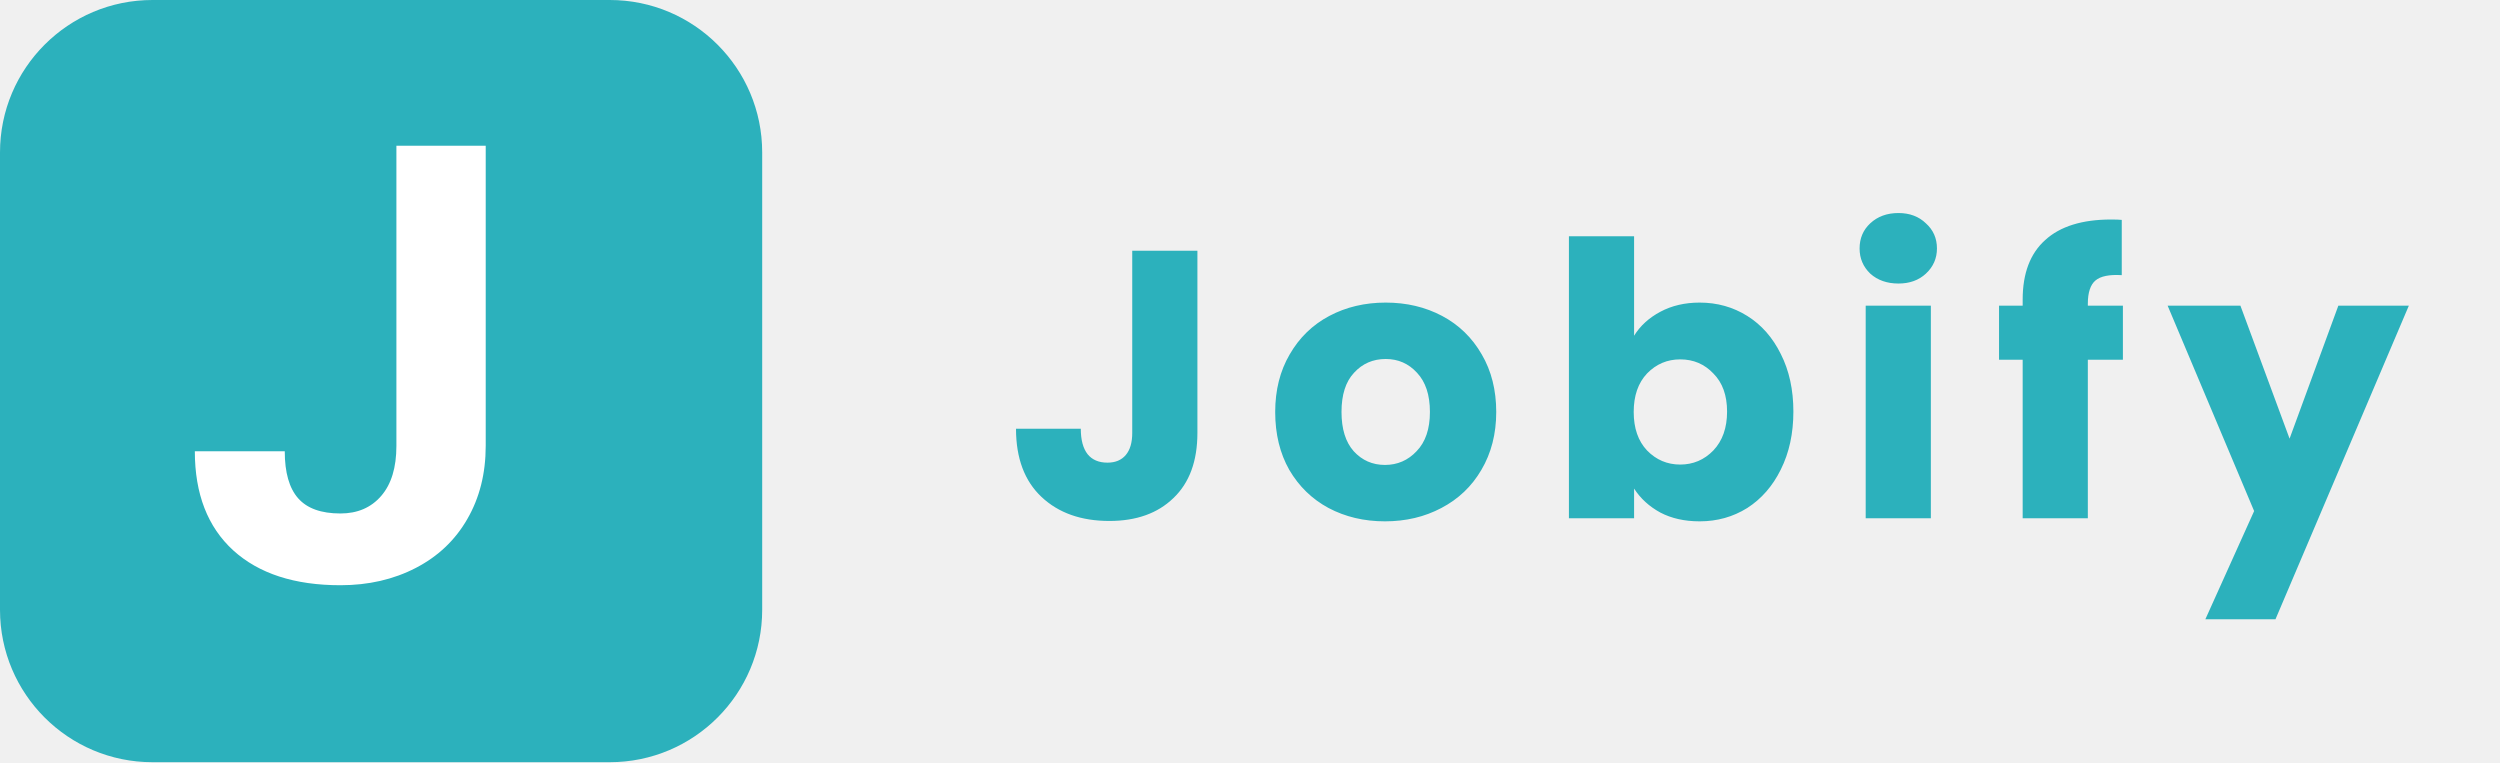
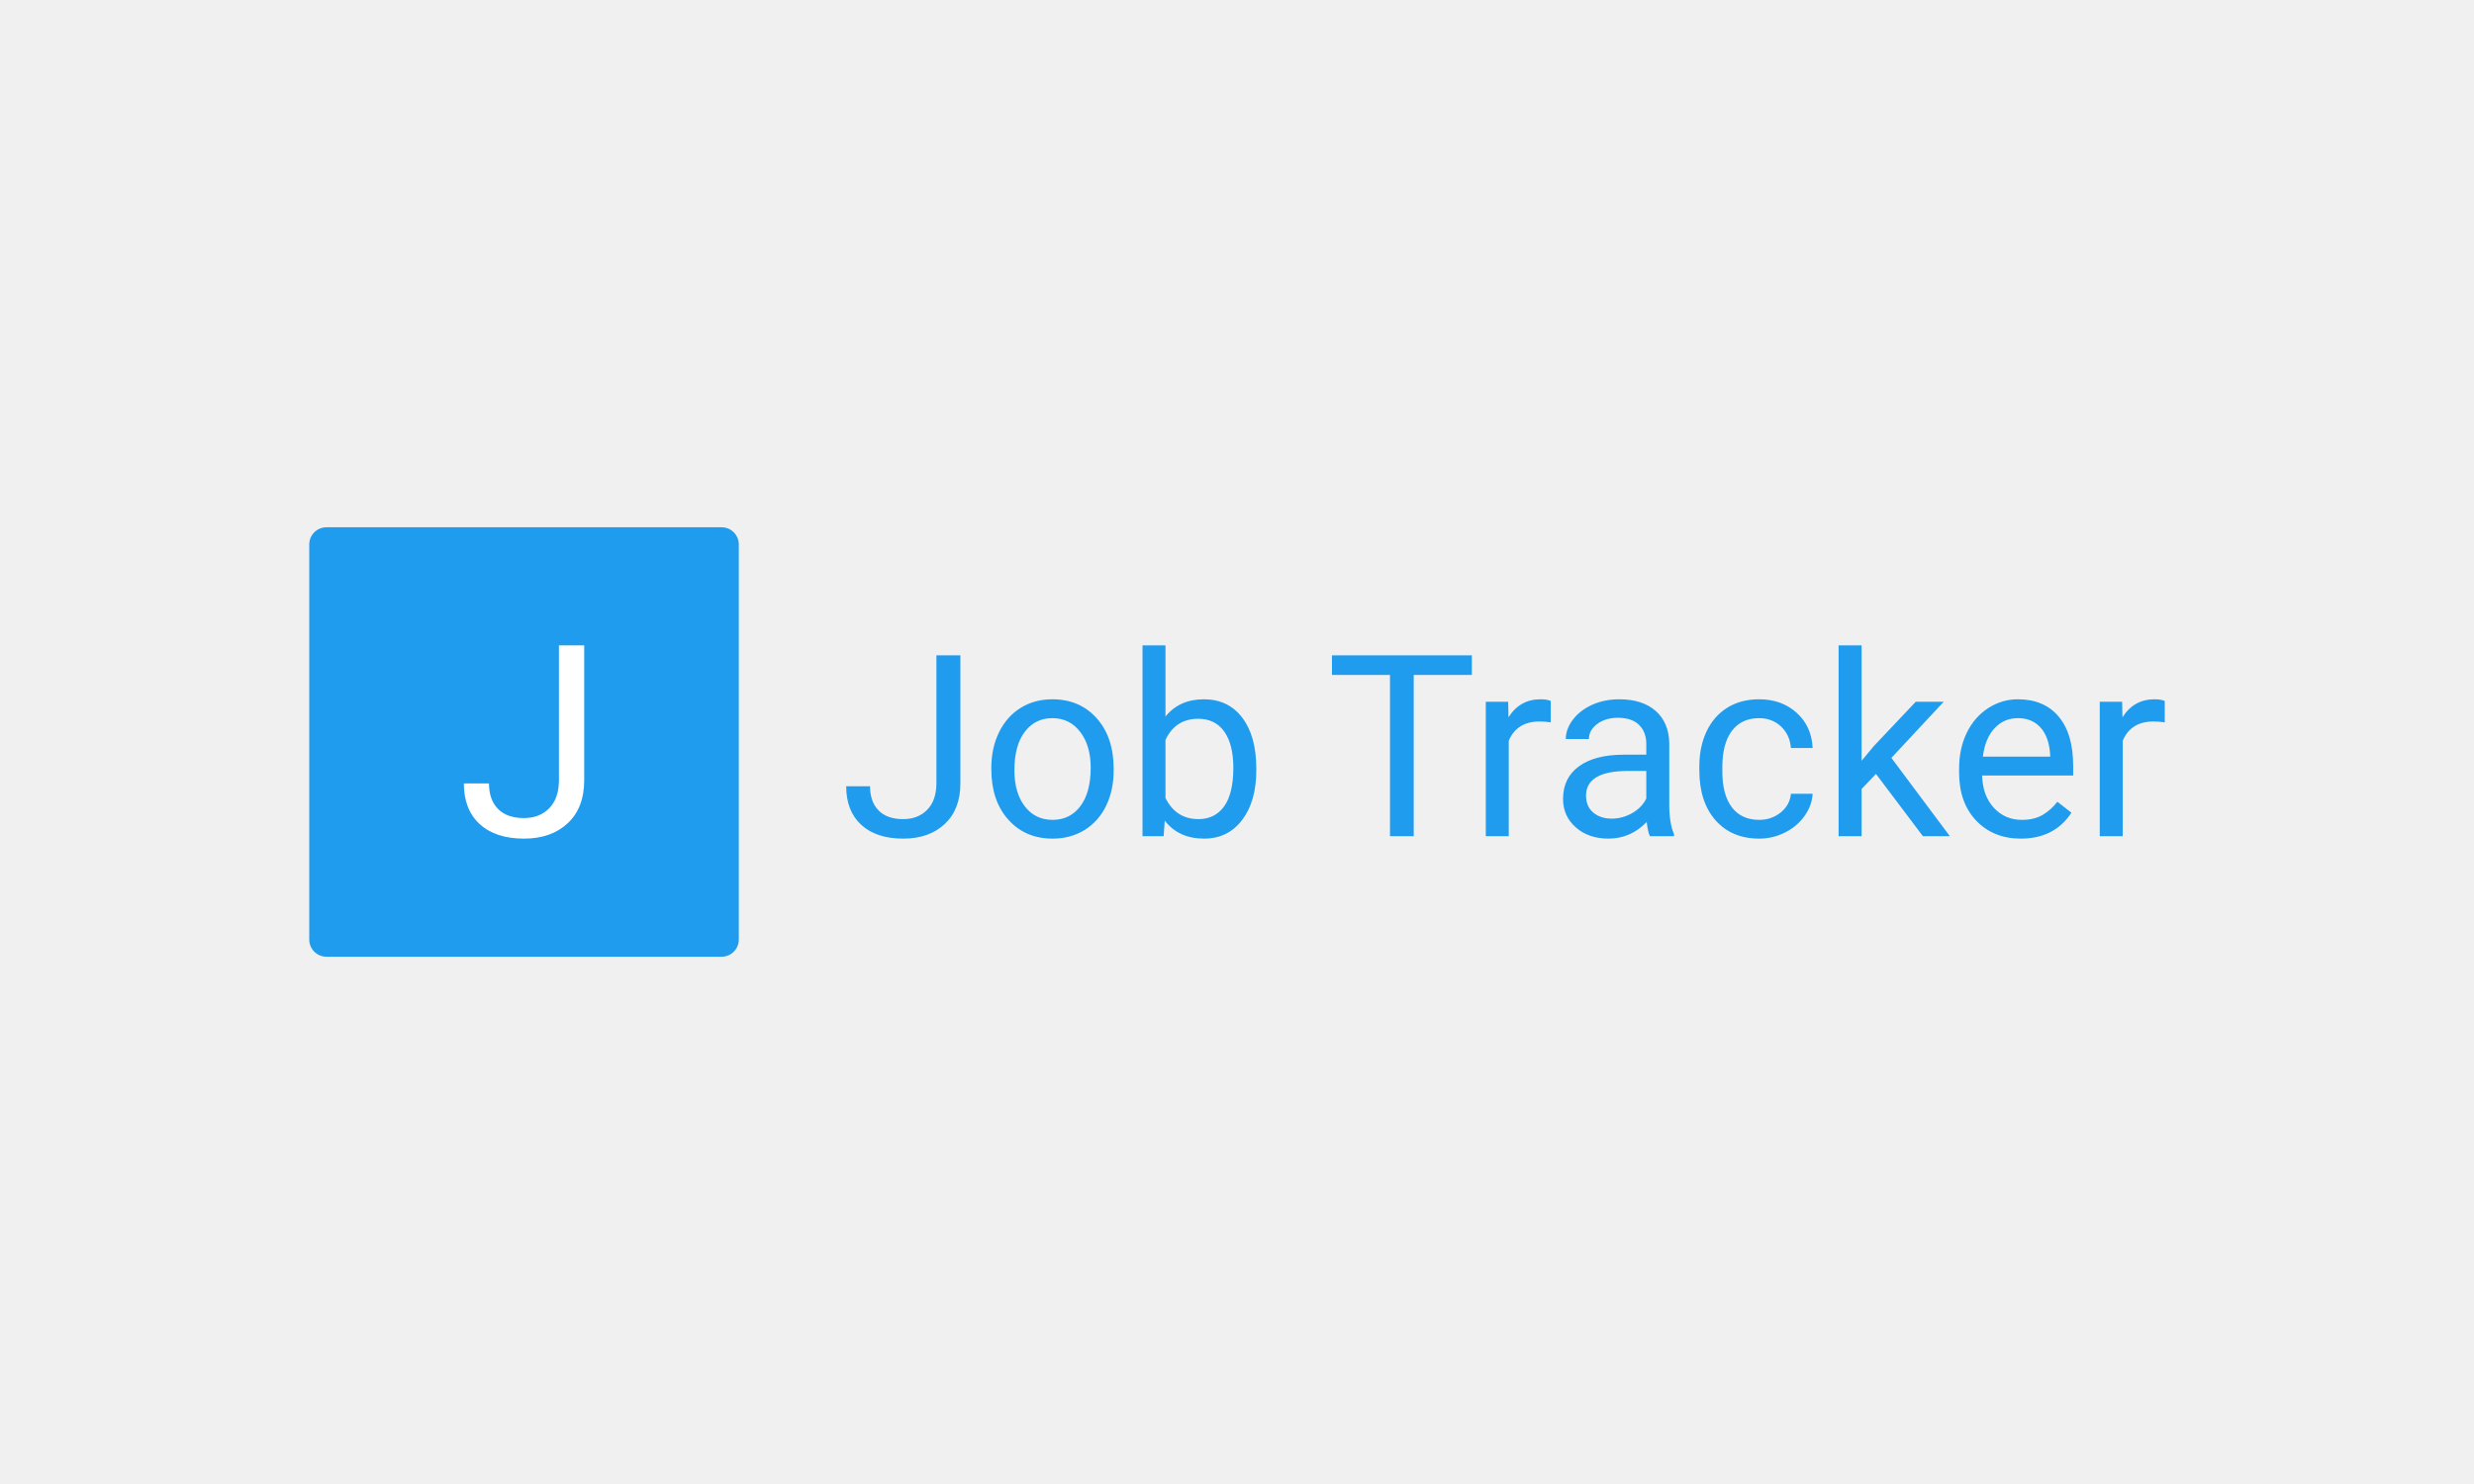
- <svg xmlns="http://www.w3.org/2000/svg" width="164" height="50" viewBox="0 0 164 50" fill="none">
-   <path d="M78.55 16.45V28.4C78.55 30.25 78.025 31.675 76.975 32.675C75.942 33.675 74.542 34.175 72.775 34.175C70.925 34.175 69.442 33.65 68.325 32.6C67.208 31.55 66.65 30.058 66.65 28.125H70.9C70.9 28.858 71.05 29.417 71.35 29.8C71.65 30.167 72.083 30.35 72.65 30.35C73.167 30.35 73.567 30.183 73.85 29.85C74.133 29.517 74.275 29.033 74.275 28.4V16.45H78.55ZM90.853 34.2C89.487 34.2 88.253 33.908 87.153 33.325C86.07 32.742 85.212 31.908 84.578 30.825C83.962 29.742 83.653 28.475 83.653 27.025C83.653 25.592 83.97 24.333 84.603 23.25C85.237 22.15 86.103 21.308 87.203 20.725C88.303 20.142 89.537 19.85 90.903 19.85C92.27 19.85 93.503 20.142 94.603 20.725C95.703 21.308 96.57 22.15 97.203 23.25C97.837 24.333 98.153 25.592 98.153 27.025C98.153 28.458 97.828 29.725 97.178 30.825C96.545 31.908 95.67 32.742 94.553 33.325C93.453 33.908 92.22 34.2 90.853 34.2ZM90.853 30.5C91.67 30.5 92.362 30.2 92.928 29.6C93.511 29 93.803 28.142 93.803 27.025C93.803 25.908 93.52 25.05 92.953 24.45C92.403 23.85 91.72 23.55 90.903 23.55C90.07 23.55 89.378 23.85 88.828 24.45C88.278 25.033 88.003 25.892 88.003 27.025C88.003 28.142 88.27 29 88.803 29.6C89.353 30.2 90.037 30.5 90.853 30.5ZM107.196 22.025C107.596 21.375 108.171 20.85 108.921 20.45C109.671 20.05 110.529 19.85 111.496 19.85C112.646 19.85 113.688 20.142 114.621 20.725C115.554 21.308 116.288 22.142 116.821 23.225C117.371 24.308 117.646 25.567 117.646 27C117.646 28.433 117.371 29.7 116.821 30.8C116.288 31.883 115.554 32.725 114.621 33.325C113.688 33.908 112.646 34.2 111.496 34.2C110.513 34.2 109.654 34.008 108.921 33.625C108.188 33.225 107.613 32.7 107.196 32.05V34H102.921V15.5H107.196V22.025ZM113.296 27C113.296 25.933 112.996 25.1 112.396 24.5C111.813 23.883 111.088 23.575 110.221 23.575C109.371 23.575 108.646 23.883 108.046 24.5C107.463 25.117 107.171 25.958 107.171 27.025C107.171 28.092 107.463 28.933 108.046 29.55C108.646 30.167 109.371 30.475 110.221 30.475C111.071 30.475 111.796 30.167 112.396 29.55C112.996 28.917 113.296 28.067 113.296 27ZM124.539 18.6C123.789 18.6 123.172 18.383 122.689 17.95C122.222 17.5 121.989 16.95 121.989 16.3C121.989 15.633 122.222 15.083 122.689 14.65C123.172 14.2 123.789 13.975 124.539 13.975C125.272 13.975 125.872 14.2 126.339 14.65C126.822 15.083 127.064 15.633 127.064 16.3C127.064 16.95 126.822 17.5 126.339 17.95C125.872 18.383 125.272 18.6 124.539 18.6ZM126.664 20.05V34H122.389V20.05H126.664ZM139.262 23.6H136.962V34H132.687V23.6H131.137V20.05H132.687V19.65C132.687 17.933 133.179 16.633 134.162 15.75C135.145 14.85 136.587 14.4 138.487 14.4C138.804 14.4 139.037 14.408 139.187 14.425V18.05C138.37 18 137.795 18.117 137.462 18.4C137.129 18.683 136.962 19.192 136.962 19.925V20.05H139.262V23.6ZM158.021 20.05L149.271 40.625H144.671L147.871 33.525L142.196 20.05H146.971L150.196 28.775L153.396 20.05H158.021Z" fill="#2CB1BC" />
-   <rect width="50" height="50" rx="10" fill="#2CB1BC" />
-   <path d="M26.004 9.562H31.863V29.25C31.863 31.06 31.46 32.661 30.652 34.055C29.858 35.435 28.732 36.503 27.273 37.258C25.815 38.013 24.168 38.391 22.332 38.391C19.324 38.391 16.98 37.629 15.301 36.105C13.621 34.569 12.781 32.401 12.781 29.602H18.68C18.68 30.995 18.973 32.023 19.559 32.688C20.145 33.352 21.069 33.684 22.332 33.684C23.452 33.684 24.344 33.3 25.008 32.531C25.672 31.763 26.004 30.669 26.004 29.25V9.562Z" fill="white" />
+ <svg xmlns="http://www.w3.org/2000/svg" version="1.1" xmlnsXxlink="http://www.w3.org/1999/xlink" xmlnsXsvgjs="http://svgjs.dev/svgjs" width="100%" height="100%" viewBox="0 0 1000 600">
+   <rect width="1000" height="600" x="0" y="0" fill="none" />
+   <g>
+     <rect width="333.333" height="333.333" rx="13.333" ry="13.333" y="262.197" fill="#209cee" transform="matrix(0.5208884,0,0,0.5208884,0,76.60996)" x="239.975" />
+     <path d="M433.742 458.942L433.742 353.863L453.341 353.863L453.341 458.652Q453.341 479.899 440.593 491.867Q427.845 503.863 406.598 503.863L406.598 503.863Q384.542 503.863 372.256 492.59Q359.942 481.316 359.942 460.994L359.942 460.994L379.454 460.994Q379.454 473.684 386.421 480.795Q393.387 487.907 406.598 487.907L406.598 487.907Q418.681 487.907 426.168 480.304Q433.626 472.673 433.742 458.942L433.742 458.942Z " fill="white" transform="matrix(0.5208884,0,0,0.5208884,0,76.60996)" />
+     <path d="M726.65 461.249L726.65 361.569L745.243 361.569L745.243 460.975Q745.243 481.13 733.15 492.483Q721.056 503.863 700.901 503.863L700.901 503.863Q679.978 503.863 668.323 493.169Q656.641 482.474 656.641 463.196L656.641 463.196L675.151 463.196Q675.151 475.235 681.76 481.98Q688.369 488.726 700.901 488.726L700.901 488.726Q712.363 488.726 719.466 481.514Q726.541 474.275 726.65 461.249L726.65 461.249ZM769.265 450.088L769.265 448.827Q769.265 433.498 775.27 421.24Q781.303 409.01 792.053 402.346Q802.802 395.71 816.596 395.71L816.596 395.71Q837.903 395.71 851.065 410.463Q864.201 425.216 864.201 449.704L864.201 449.704L864.201 450.938Q864.201 466.185 858.387 478.278Q852.546 490.372 841.714 497.118Q830.855 503.863 816.788 503.863L816.788 503.863Q795.563 503.863 782.4 489.11Q769.265 474.385 769.265 450.088L769.265 450.088ZM787.171 450.938L787.171 450.938Q787.171 468.297 795.234 478.799Q803.296 489.302 816.788 489.302L816.788 489.302Q830.362 489.302 838.369 478.662Q846.376 467.995 846.376 448.827L846.376 448.827Q846.376 431.661 838.232 421.021Q830.087 410.353 816.596 410.353L816.596 410.353Q803.378 410.353 795.288 420.856Q787.171 431.386 787.171 450.938ZM974.877 449.403L974.877 450.938Q974.877 474.851 963.908 489.357Q952.912 503.863 934.402 503.863L934.402 503.863Q914.63 503.863 903.826 489.906L903.826 489.906L902.976 501.944L886.577 501.944L886.577 353.863L904.402 353.863L904.402 409.092Q915.206 395.71 934.21 395.71Q953.186 395.71 964.045 410.079Q974.877 424.421 974.877 449.403L974.877 449.403ZM957.053 448.909L957.053 448.909Q957.053 430.701 950.005 420.774Q942.985 410.847 929.767 410.847L929.767 410.847Q912.135 410.847 904.402 427.218L904.402 427.218L904.402 472.355Q912.601 488.726 929.959 488.726L929.959 488.726Q942.793 488.726 949.923 478.799Q957.053 468.873 957.053 448.909ZM1142.153 361.569L1142.153 376.816L1097.043 376.816L1097.043 501.944L1078.616 501.944L1078.616 376.816L1033.588 376.816L1033.588 361.569L1142.153 361.569ZM1203.36 397.054L1203.36 413.644Q1199.329 412.959 1194.612 412.959L1194.612 412.959Q1177.062 412.959 1170.782 427.904L1170.782 427.904L1170.782 501.944L1152.958 501.944L1152.958 397.629L1170.316 397.629L1170.59 409.695Q1179.365 395.71 1195.462 395.71L1195.462 395.71Q1200.672 395.71 1203.36 397.054L1203.36 397.054ZM1299.009 501.944L1280.307 501.944Q1278.771 498.845 1277.811 490.948L1277.811 490.948Q1265.362 503.863 1248.113 503.863L1248.113 503.863Q1232.674 503.863 1222.802 495.143Q1212.903 486.423 1212.903 473.013L1212.903 473.013Q1212.903 456.725 1225.298 447.703Q1237.692 438.708 1260.151 438.708L1260.151 438.708L1277.51 438.708L1277.51 430.509Q1277.51 421.158 1271.915 415.619Q1266.321 410.079 1255.435 410.079L1255.435 410.079Q1245.892 410.079 1239.42 414.878Q1232.976 419.704 1232.976 426.56L1232.976 426.56L1215.042 426.56Q1215.042 418.745 1220.581 411.478Q1226.12 404.183 1235.608 399.933Q1245.124 395.71 1256.504 395.71L1256.504 395.71Q1274.521 395.71 1284.749 404.704Q1294.95 413.726 1295.334 429.549L1295.334 429.549L1295.334 477.565Q1295.334 491.907 1299.009 500.408L1299.009 500.408L1299.009 501.944ZM1250.718 488.342L1250.718 488.342Q1259.082 488.342 1266.623 484.01Q1274.137 479.677 1277.51 472.739L1277.51 472.739L1277.51 451.322L1263.524 451.322Q1230.755 451.322 1230.755 470.518L1230.755 470.518Q1230.755 478.909 1236.349 483.626Q1241.943 488.342 1250.718 488.342ZM1365.151 489.302L1365.151 489.302Q1374.694 489.302 1381.824 483.544Q1388.954 477.757 1389.722 469.065L1389.722 469.065L1406.586 469.065Q1406.12 478.032 1400.416 486.121Q1394.74 494.238 1385.252 499.065Q1375.736 503.863 1365.151 503.863L1365.151 503.863Q1343.844 503.863 1331.257 489.659Q1318.671 475.427 1318.671 450.746L1318.671 450.746L1318.671 447.757Q1318.671 432.538 1324.265 420.664Q1329.859 408.818 1340.307 402.264Q1350.782 395.71 1365.042 395.71L1365.042 395.71Q1382.592 395.71 1394.219 406.213Q1405.819 416.715 1406.586 433.498L1406.586 433.498L1389.722 433.498Q1388.954 423.379 1382.071 416.853Q1375.16 410.353 1365.042 410.353L1365.042 410.353Q1351.44 410.353 1343.981 420.143Q1336.522 429.933 1336.522 448.443L1336.522 448.443L1336.522 451.816Q1336.522 469.832 1343.926 479.567Q1351.358 489.302 1365.151 489.302ZM1492.117 501.944L1455.755 453.653L1444.594 465.308L1444.594 501.944L1426.742 501.944L1426.742 353.863L1444.594 353.863L1444.594 443.425L1454.137 431.962L1486.605 397.629L1508.296 397.629L1467.711 441.204L1513.04 501.944L1492.117 501.944ZM1568.076 503.863L1568.076 503.863Q1546.879 503.863 1533.552 489.933Q1520.252 476.002 1520.252 452.693L1520.252 452.693L1520.252 449.403Q1520.252 433.882 1526.203 421.679Q1532.126 409.503 1542.766 402.593Q1553.433 395.71 1565.855 395.71L1565.855 395.71Q1586.203 395.71 1597.473 409.092Q1608.771 422.502 1608.771 447.483L1608.771 447.483L1608.771 454.887L1538.104 454.887Q1538.488 470.326 1547.098 479.814Q1555.736 489.302 1569.036 489.302L1569.036 489.302Q1578.497 489.302 1585.051 485.463Q1591.605 481.597 1596.513 475.235L1596.513 475.235L1607.4 483.736Q1594.292 503.863 1568.076 503.863ZM1565.855 410.353L1565.855 410.353Q1555.051 410.353 1547.729 418.224Q1540.407 426.066 1538.68 440.244L1538.68 440.244L1590.919 440.244L1590.919 438.9Q1590.151 425.299 1583.597 417.84Q1577.043 410.353 1565.855 410.353ZM1679.822 397.054L1679.822 413.644Q1675.764 412.959 1671.047 412.959L1671.047 412.959Q1653.497 412.959 1647.217 427.904L1647.217 427.904L1647.217 501.944L1629.393 501.944L1629.393 397.629L1646.751 397.629L1647.025 409.695Q1655.8 395.71 1671.897 395.71L1671.897 395.71Q1677.107 395.71 1679.822 397.054L1679.822 397.054Z " fill="#209cee" transform="matrix(0.5208884,0,0,0.5208884,0,76.60996)" />
+   </g>
</svg>
